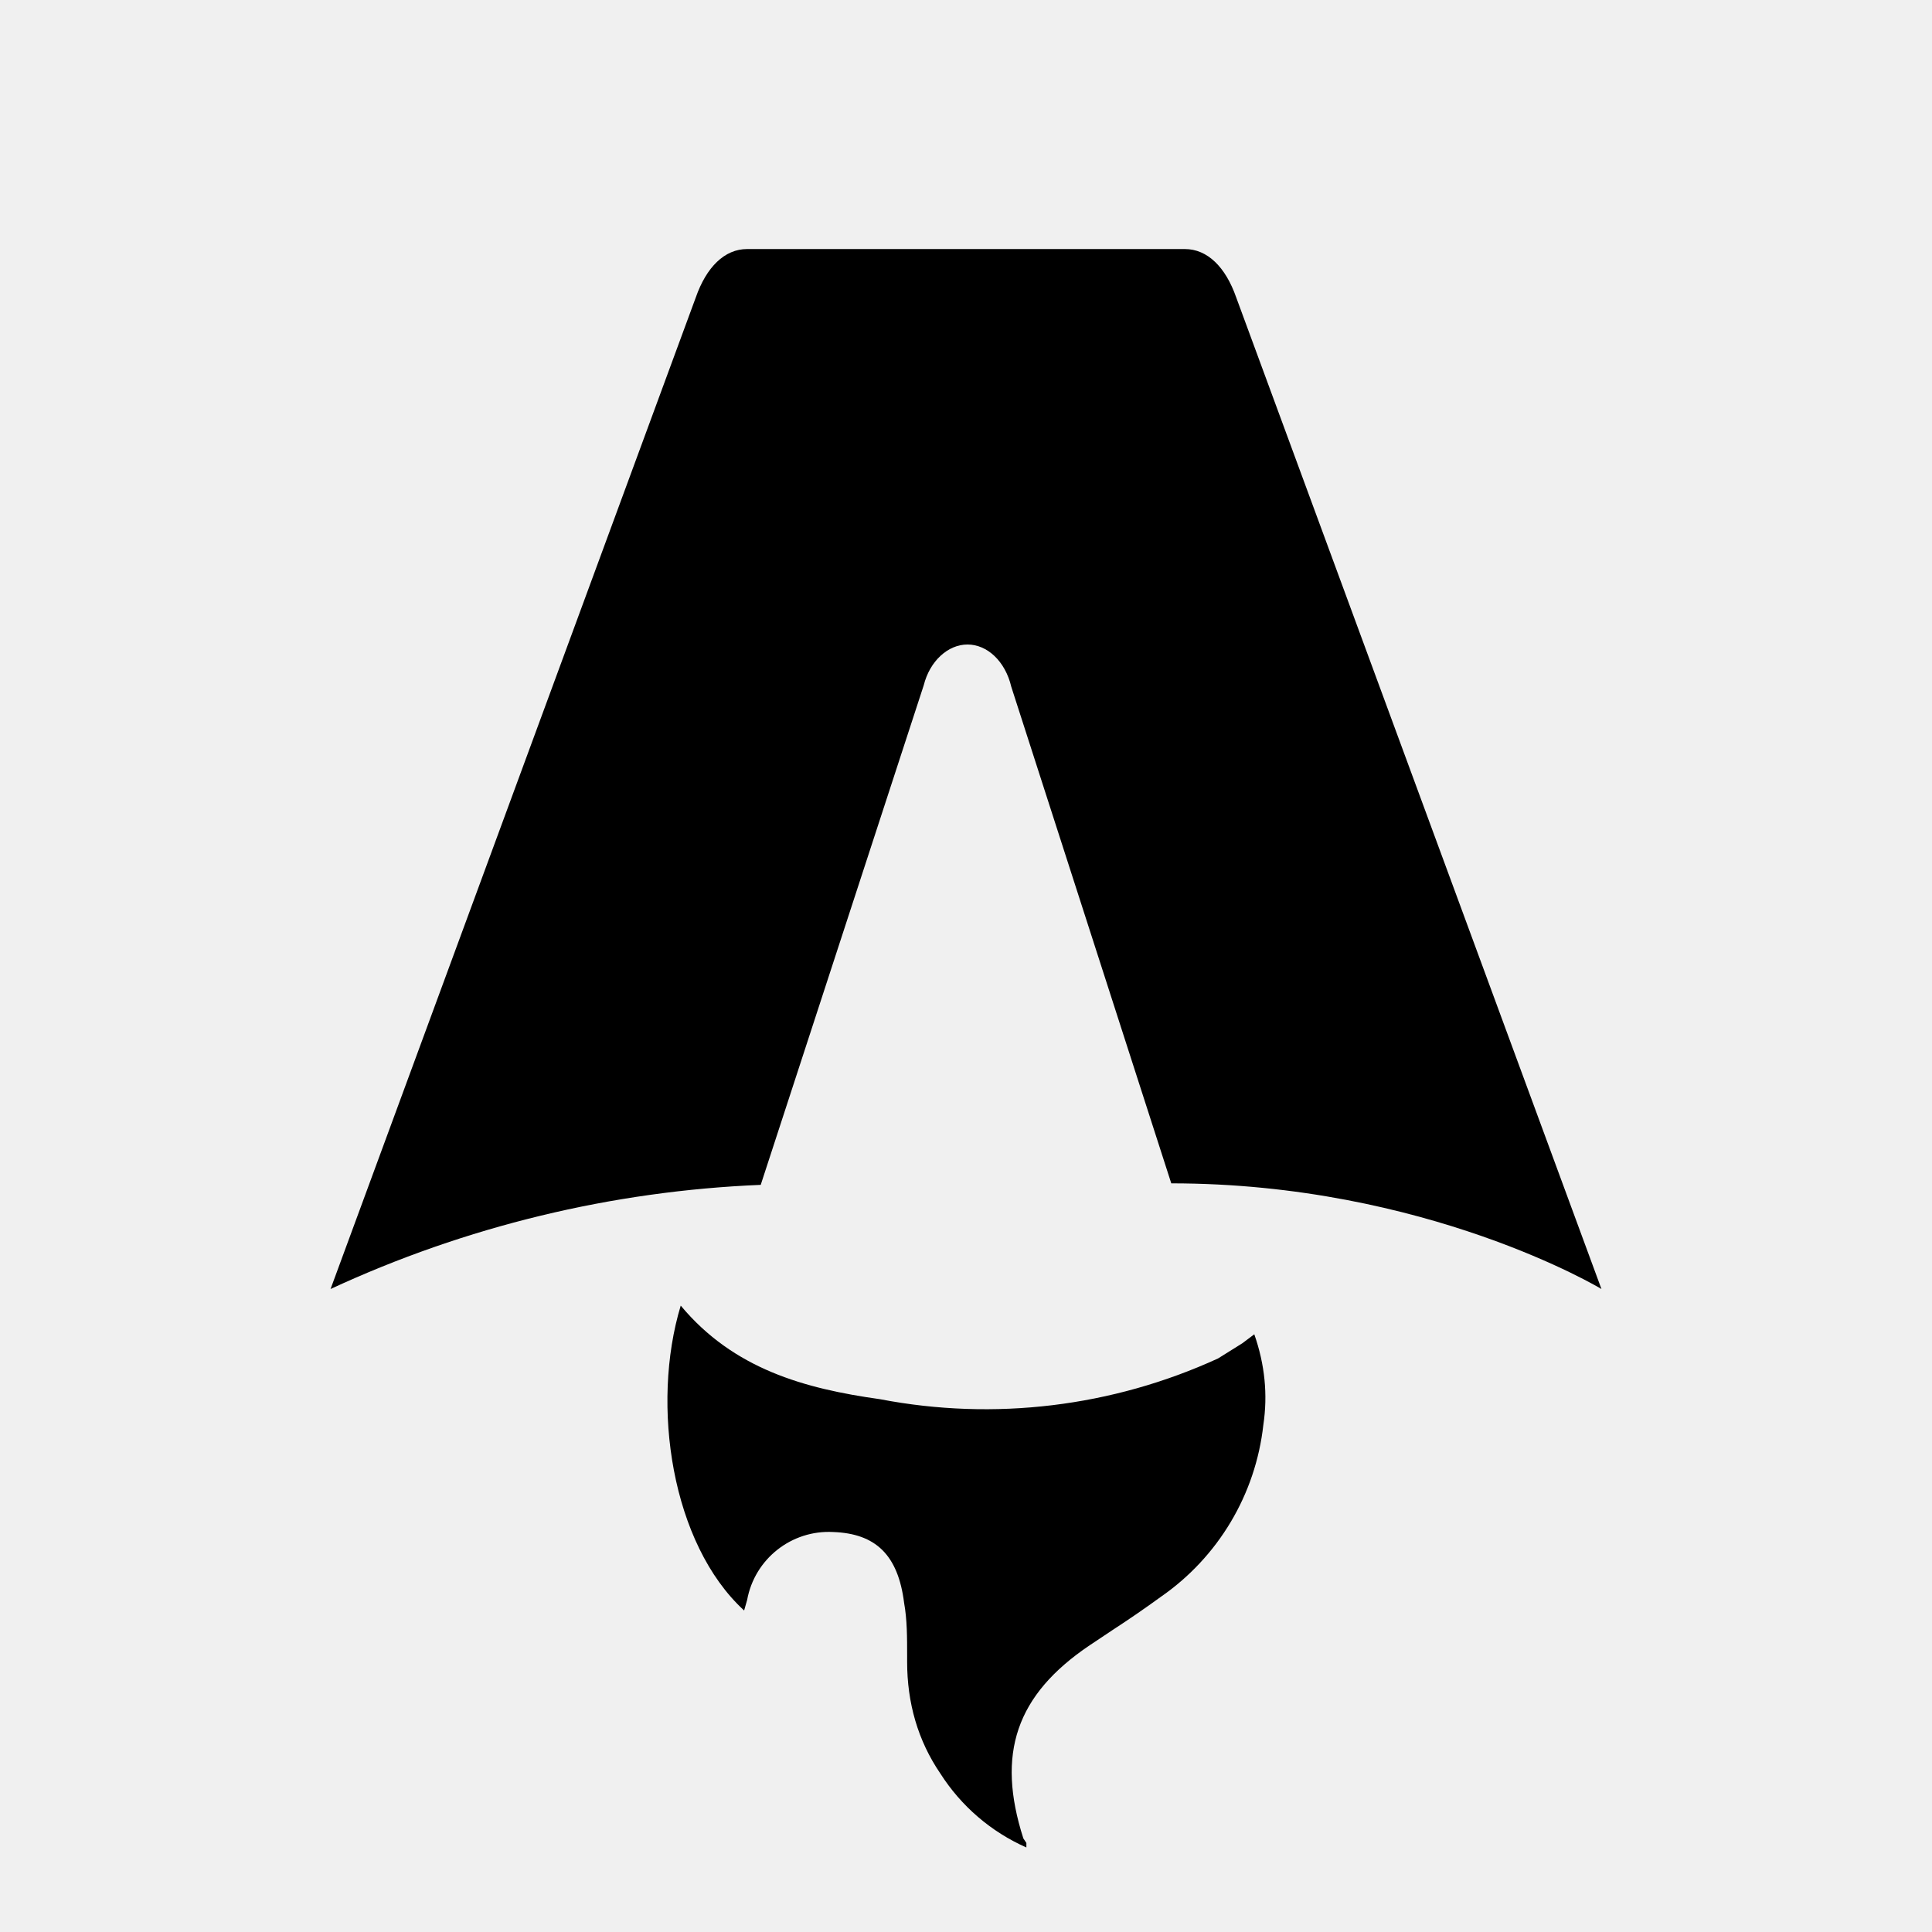
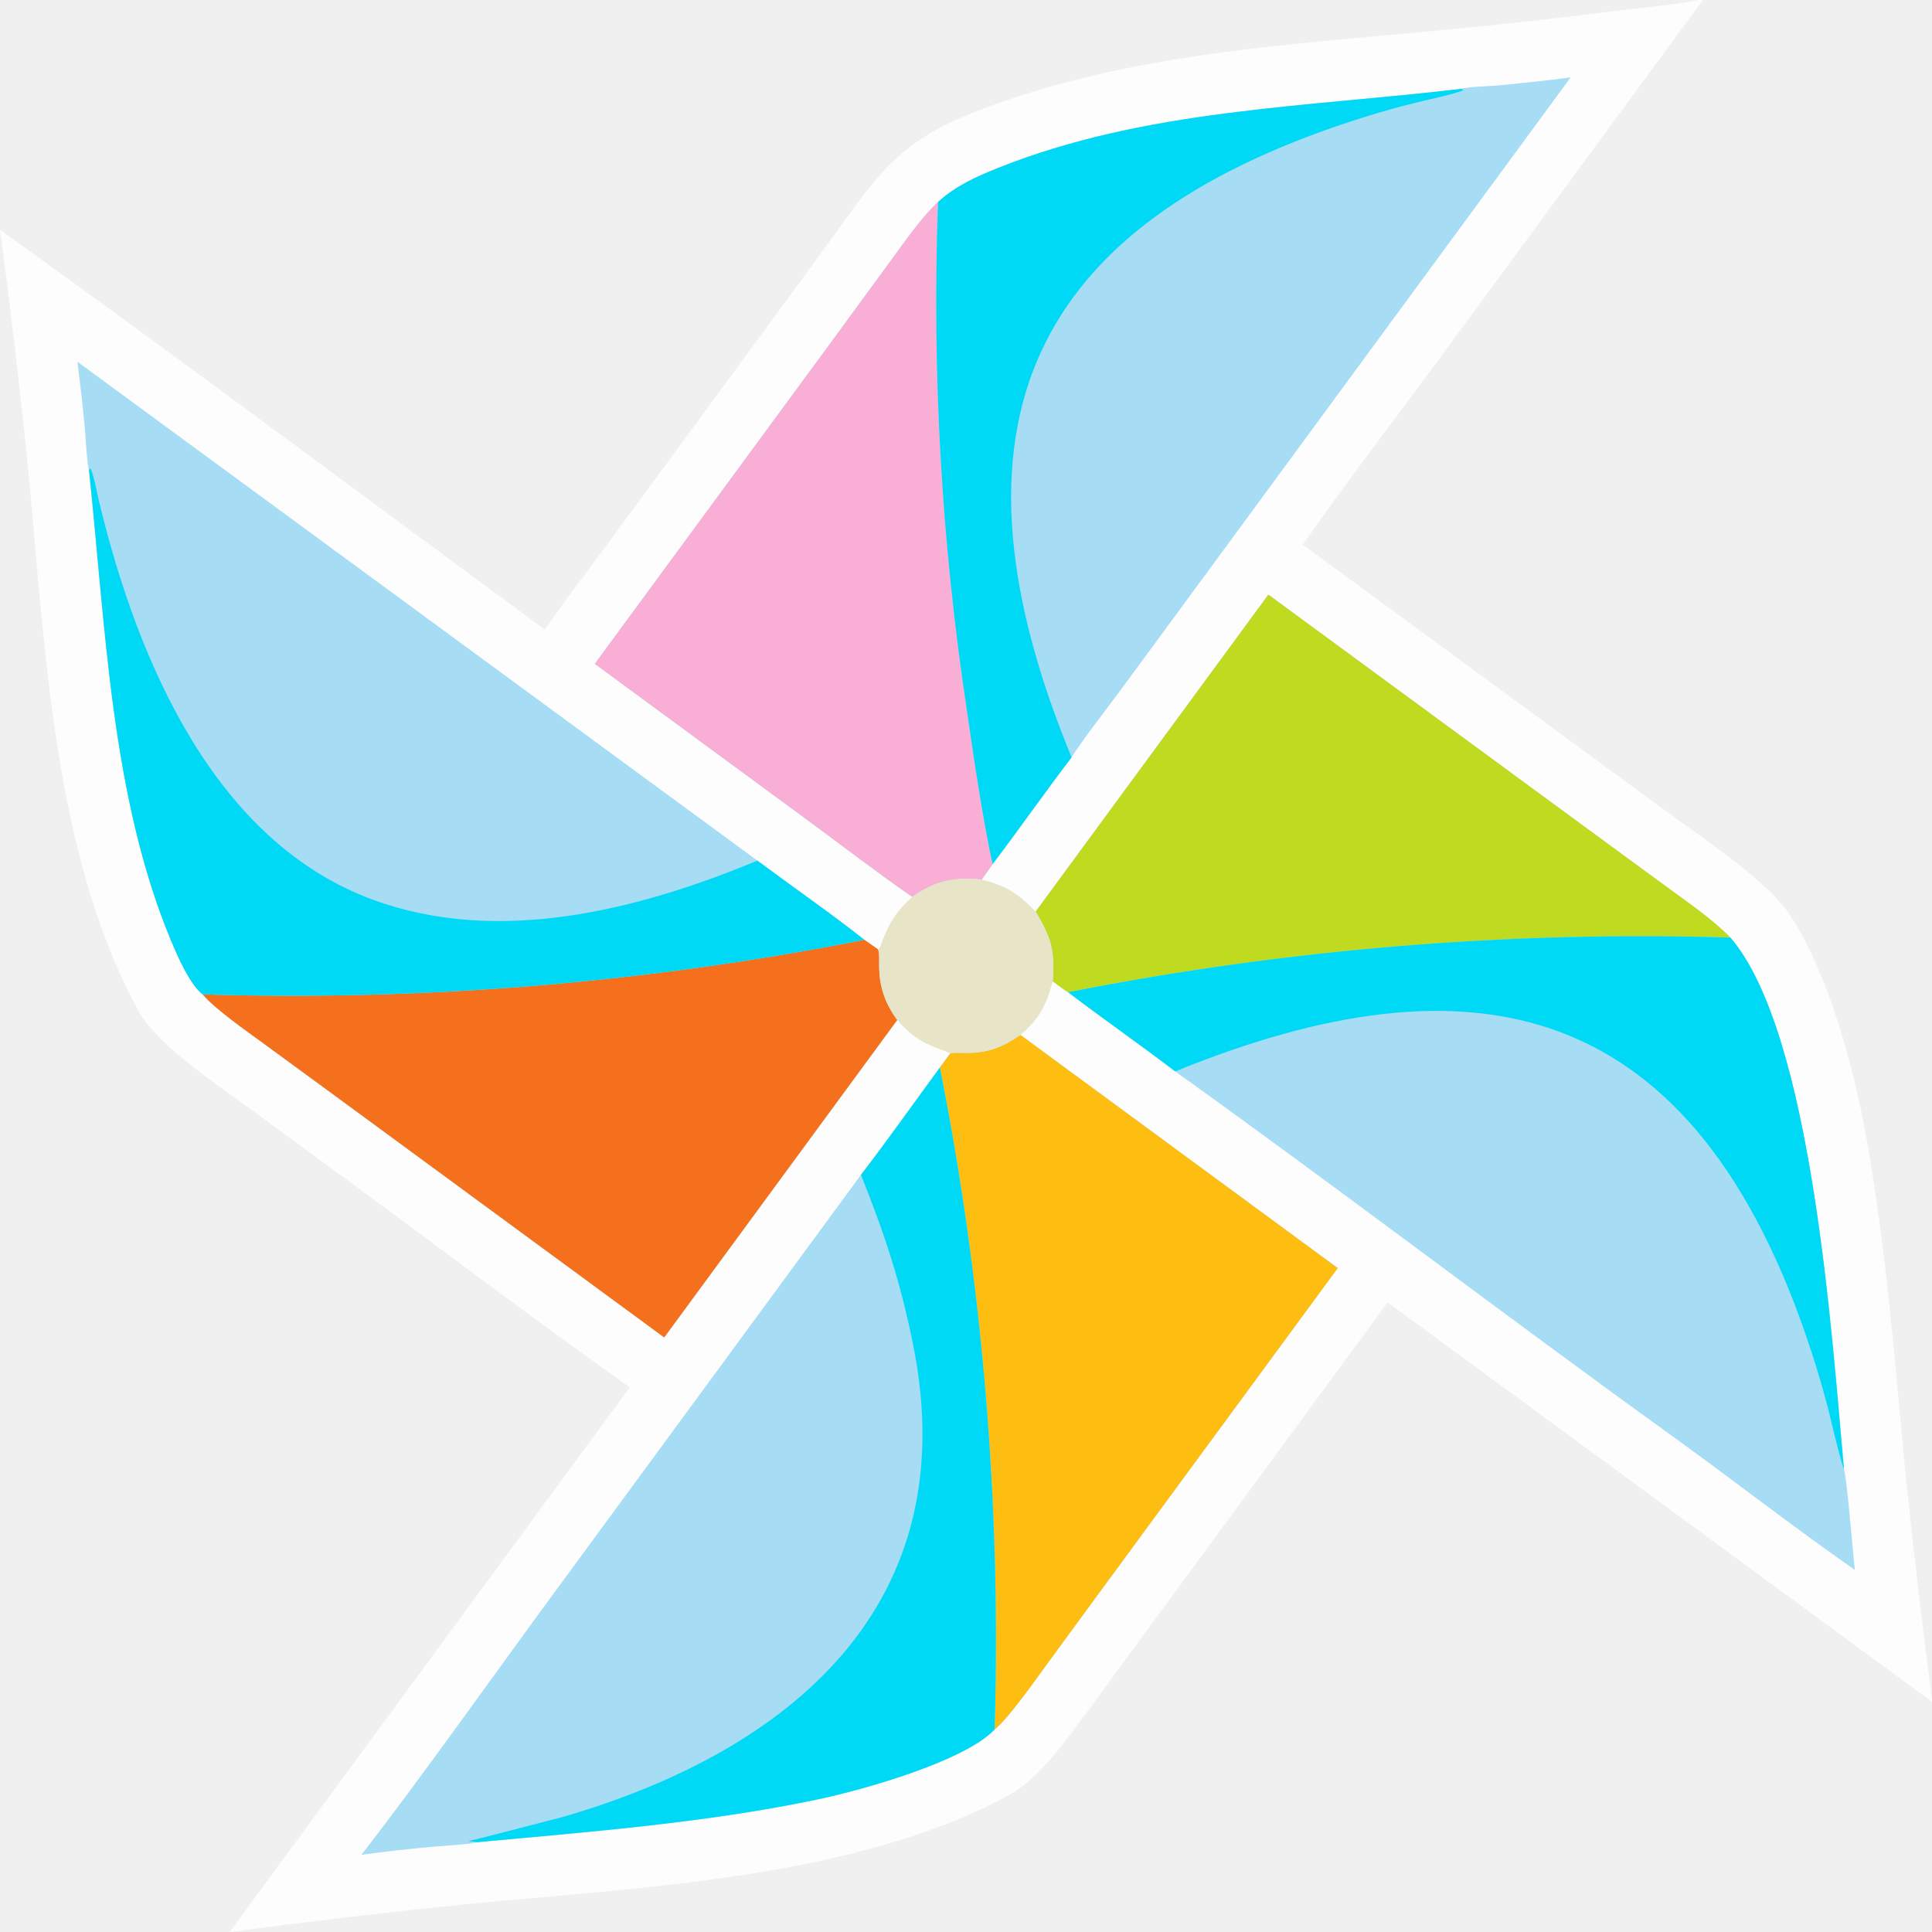
- <svg xmlns="http://www.w3.org/2000/svg" fill="none" viewBox="0 0 128 128">
-   <path d="M50.4 78.5a75.1 75.1 0 0 0-28.5 6.9l24.2-65.7c.7-2 1.9-3.2 3.4-3.2h29c1.5 0 2.7 1.2 3.4 3.2l24.2 65.7s-11.6-7-28.5-7L67 45.5c-.4-1.7-1.6-2.8-2.9-2.8-1.3 0-2.5 1.1-2.9 2.7L50.4 78.5Zm-1.1 28.2Zm-4.2-20.2c-2 6.6-.6 15.8 4.2 20.2a17.5 17.5 0 0 1 .2-.7 5.5 5.5 0 0 1 5.7-4.5c2.8.1 4.3 1.5 4.7 4.7.2 1.1.2 2.3.2 3.5v.4c0 2.7.7 5.2 2.2 7.4a13 13 0 0 0 5.7 4.9v-.3l-.2-.3c-1.8-5.6-.5-9.5 4.4-12.8l1.5-1a73 73 0 0 0 3.2-2.2 16 16 0 0 0 6.8-11.4c.3-2 .1-4-.6-6l-.8.6-1.6 1a37 37 0 0 1-22.4 2.7c-5-.7-9.7-2-13.2-6.2Z" />
-   <style>
-         path { fill: #000; }
-         @media (prefers-color-scheme: dark) {
-             path { fill: #FFF; }
-         }
-     </style>
+ <svg xmlns="http://www.w3.org/2000/svg" fill="none" viewBox="0 0 640 640">
+   <path d="M562.7 0H564.107L477.014 118.551C462.304 138.566 445.645 160.209 431.566 180.425L520.357 245.572L554.584 270.679C565.518 278.681 585.591 291.979 592.891 303.058C605.841 322.724 614.115 353.664 618.336 377.26C624.899 413.956 627.771 452.24 631.33 489.386C633.924 514.238 636.848 539.052 640.094 563.811L459.671 431.431L365.529 559.705C362.984 563.191 360.144 567.283 357.48 570.589C351.433 578.933 343.074 589.831 334.346 594.587C283.067 622.51 210.811 625.24 154.83 630.743C128.542 633.438 102.288 636.524 76.076 640L208.616 459.577C178.45 438.215 147.186 414.508 117.212 392.506L81.093 366.029C71.045 358.665 52.018 346.003 46.005 335.09C17.565 283.484 14.93 213.68 9.299 155.072C6.617 128.693 3.517 102.369 0 76.11C60.17 119.256 120.668 164.619 180.499 208.547C186.189 200.079 194.382 189.543 200.5 181.209L240.352 126.972L271.857 84.033C289.67 59.742 295.677 47.611 323.562 36.822C372.542 17.869 424.654 15.01 475.907 10.145C496.107 8.26 516.278 6.035 536.417 3.471C544.418 2.501 555.008 1.53 562.7 0Z" fill="#FDFDFD" />
+   <path d="M484.137 29.416C486.17 28.71 493.558 28.579 496.147 28.315C504.188 27.493 512.299 26.763 520.313 25.618L407.087 179.793L371.594 228.083C367.086 234.231 358.6 245.057 354.979 250.874C346.078 262.521 337.671 274.607 328.81 286.262L325.207 291.357C316.015 290.519 310.118 291.565 302.192 297.101C290.689 289.141 278.176 279.508 266.781 271.145L197.038 219.904L274.89 113.95L295.126 86.296C299.757 80.001 305.262 72.011 310.74 66.901C316.575 61.585 323.323 58.557 330.376 55.73C379.463 36.047 432.858 35.565 484.137 29.416Z" fill="#A6DDF4" />
+   <path d="M197.038 219.904L274.89 113.95L295.126 86.296C299.757 80.001 305.262 72.011 310.74 66.901C308.676 123.342 311.891 179.869 320.337 235.577C322.481 250.561 325.617 271.658 328.81 286.262L325.207 291.357C316.015 290.519 310.118 291.565 302.192 297.101C290.689 289.141 278.176 279.508 266.781 271.145L197.038 219.904Z" fill="#F8AED5" />
+   <path d="M484.137 29.416L484.821 29.846C482.606 30.956 473.737 32.865 470.87 33.566C464.461 35.096 458.101 36.852 451.793 38.83C347.64 71.59 306.942 134.547 354.979 250.874C346.078 262.521 337.671 274.607 328.81 286.262C325.617 271.658 322.481 250.561 320.337 235.577C311.891 179.869 308.676 123.342 310.74 66.901C316.575 61.585 323.323 58.557 330.376 55.73C379.463 36.047 432.858 35.565 484.137 29.416Z" fill="#00D9F6" />
+   <path d="M25.633 119.824L250.893 285.094C262.404 293.655 275.191 302.521 286.335 311.321L290.812 314.451C292.321 316.99 288.62 326.279 297.23 337.876L220.027 443.042L113.983 365.188L87.479 345.793C82.124 341.873 71.241 334.297 67.124 329.398C62.967 326.261 58.887 316.916 56.79 311.91C36.693 263.925 35.006 207.302 29.46 155.593C28.819 153.831 28.343 144.362 28.105 141.857C27.409 134.496 26.585 127.15 25.633 119.824Z" fill="#A6DDF4" />
+   <path d="M286.335 311.321L290.812 314.451C292.321 316.99 288.62 326.279 297.23 337.876L220.027 443.042L113.983 365.188L87.479 345.793C82.123 341.873 71.241 334.297 67.124 329.398C140.559 331.634 214.009 325.577 286.335 311.321Z" fill="#F5701C" />
+   <path d="M29.46 155.593L29.984 155.168C31.196 157.894 32.038 162.898 32.778 165.979C45.876 220.468 71.7 279.04 123.612 298.077C164.961 313.24 211.226 301.568 250.892 285.094C262.403 293.655 275.191 302.521 286.335 311.321C214.009 325.577 140.559 331.634 67.124 329.398C62.967 326.261 58.887 316.916 56.79 311.91C36.693 263.925 35.006 207.302 29.46 155.593Z" fill="#00D9F6" />
+   <path d="M338.046 342.852L443.14 420.074L365.375 525.942L346.484 551.717C342.532 557.132 334.077 569.231 329.485 572.908C319.385 583.562 285.378 593.019 271.175 596.012C234.247 603.805 195.583 606.783 158.122 610.25C155.846 610.958 147.066 611.432 144.265 611.681C136.073 612.394 127.897 613.312 119.741 614.42C140.605 587.414 162.355 556.531 182.766 528.735L285.202 389.176C293.882 377.911 302.849 365.196 311.348 353.63L314.784 348.972C315.622 348.56 319.16 348.831 320.377 348.806C327.937 348.647 331.814 346.969 338.046 342.852Z" fill="#A6DDF4" />
+   <path d="M338.046 342.852L443.14 420.074L365.375 525.942L346.484 551.717C342.532 557.132 334.077 569.231 329.485 572.908C331.699 499.263 325.604 425.603 311.348 353.63L314.784 348.972C315.622 348.56 319.16 348.831 320.377 348.806C327.937 348.647 331.814 346.969 338.046 342.852Z" fill="#FEBD11" />
+   <path d="M311.348 353.63C325.604 425.603 331.699 499.263 329.485 572.908C319.385 583.562 285.378 593.019 271.175 596.012C234.247 603.805 195.584 606.783 158.122 610.25L155.135 609.904C154.908 610.06 184.727 602.375 186.039 601.994C255.207 582.117 321.008 536.215 302.377 444.933C298.125 424.082 293.137 409.093 285.202 389.176C293.882 377.911 302.849 365.196 311.348 353.63Z" fill="#00D9F6" />
+   <path d="M420.169 196.985L523.335 272.708L551.691 293.484C558.611 298.548 567.256 304.473 573.211 310.581C600.478 342.245 606.873 443.742 610.843 486.724C611.87 489.918 613.811 514.975 614.451 520.049C594.197 505.947 573.537 489.83 553.367 475.294C498.538 435.782 444.198 394.234 389.303 354.915C377.654 346.027 365.525 337.588 353.801 328.683C352.734 328.076 349.88 325.891 348.738 325.065C349.519 314.634 348.076 310.378 343.079 301.974L420.169 196.985Z" fill="#A6DDF4" />
+   <path d="M420.169 196.985L523.335 272.708L551.691 293.484C558.611 298.548 567.256 304.473 573.211 310.581C499.707 308.346 426.194 314.411 353.801 328.683C352.734 328.076 349.88 325.891 348.738 325.065C349.519 314.634 348.076 310.378 343.079 301.974L420.169 196.985Z" fill="#C0DA1F" />
+   <path d="M353.801 328.683C426.194 314.411 499.707 308.346 573.211 310.581C600.477 342.245 606.873 443.742 610.843 486.724C610.027 485.337 606.229 469.099 605.541 466.463C603.94 460.32 602.162 454.236 600.208 448.219C561.549 329.127 487.255 315.022 389.303 354.915C377.654 346.027 365.525 337.588 353.801 328.683Z" fill="#00D9F6" />
+   <path d="M325.207 291.357C333.3 293.536 336.842 295.588 343.079 301.974C348.076 310.378 349.518 314.634 348.738 325.065C346.444 333.328 344.38 337.297 338.046 342.852C331.814 346.969 327.937 348.647 320.377 348.806C319.16 348.831 315.622 348.56 314.784 348.972C313.717 348.349 311.084 347.519 309.809 346.994C304.022 344.601 301.513 342.605 297.23 337.876C288.62 326.279 292.321 316.99 290.812 314.451C291.717 313.732 291.708 313.306 292.202 311.97C294.645 305.337 297.256 301.577 302.192 297.101C310.118 291.565 316.015 290.519 325.207 291.357Z" fill="#E7E4C8" />
</svg>
